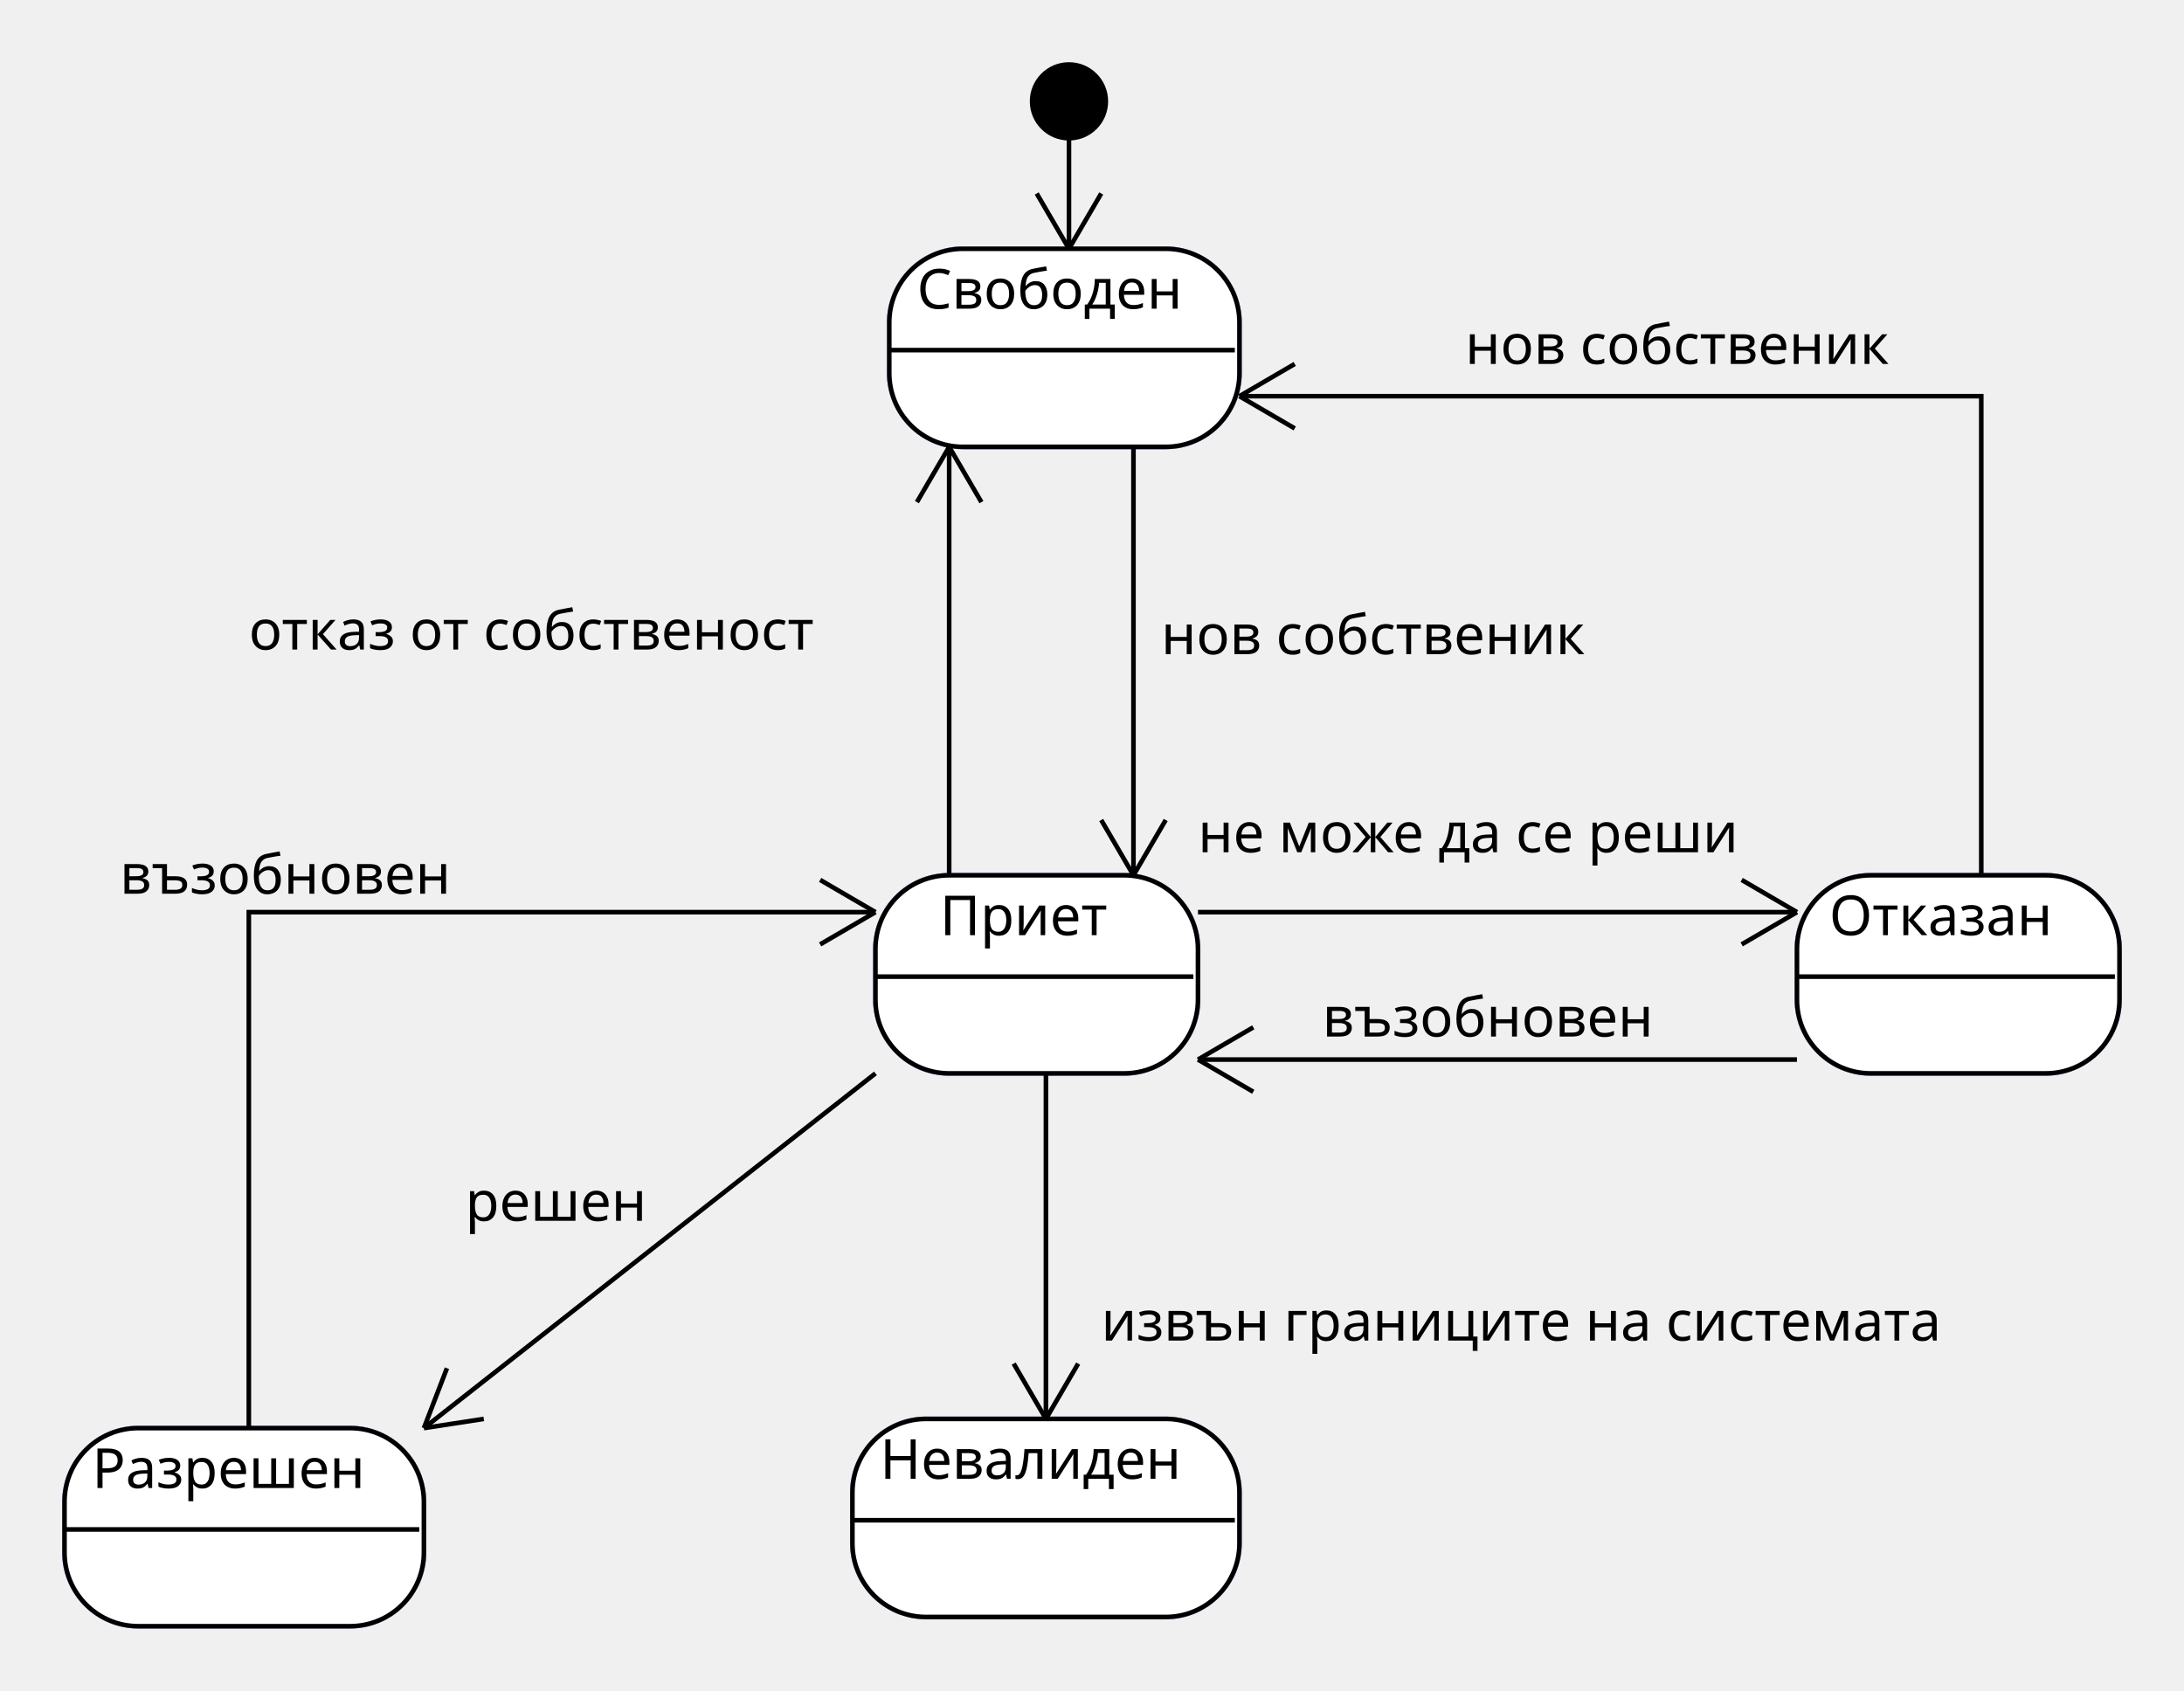
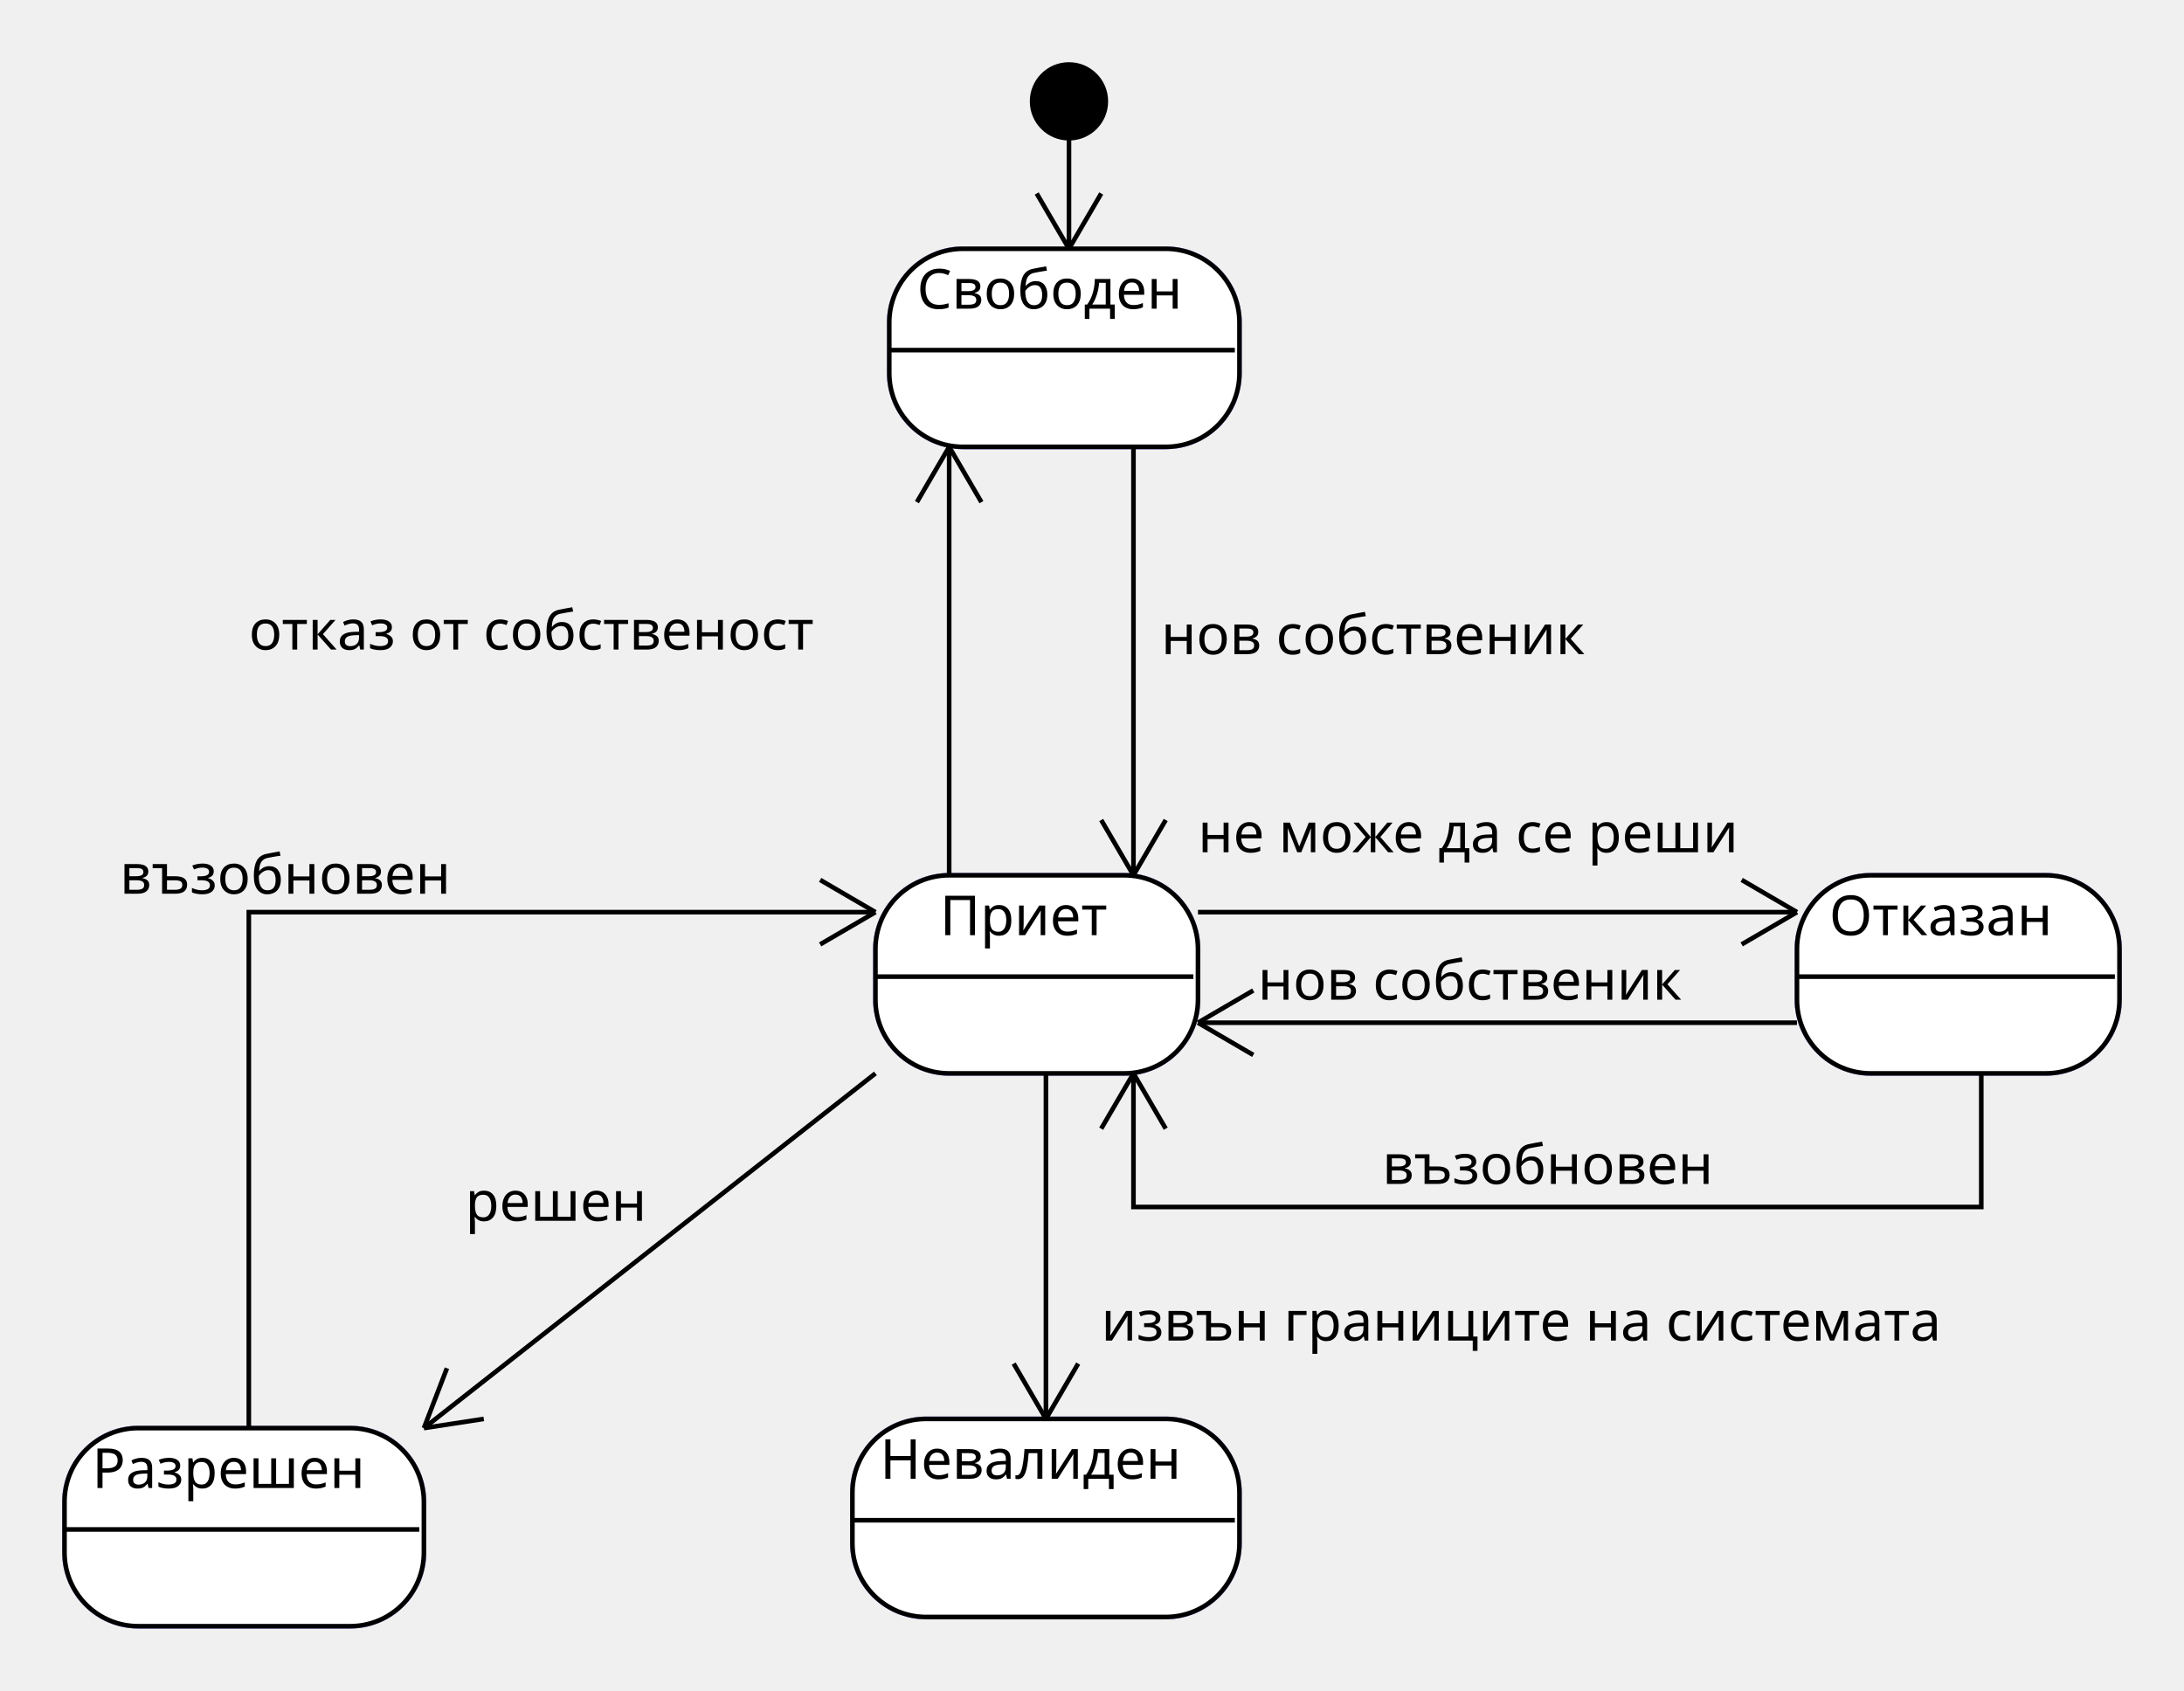
<svg xmlns="http://www.w3.org/2000/svg" height="367" version="1.1" width="474">
  <rect fill="#00ff" height="43" rx="16" ry="16" stroke="#00ff" stroke-width="1" width="76" x="193" y="54" />
  <rect fill="#ffffff" height="43" rx="16" ry="16" stroke="#ffffff" stroke-width="1" width="76" x="193" y="54" />
  <rect fill="#ffffff" height="43" rx="16" ry="16" stroke="#000000" stroke-width="1" width="76" x="193" y="54" />
  <text font-family="Dialog" font-size="12" x="199" y="67">
Свободен</text>
  <line fill="#000000" stroke="#000000" stroke-width="1" x1="193" x2="268" y1="76" y2="76" />
  <rect fill="#00ff" height="43" rx="16" ry="16" stroke="#00ff" stroke-width="1" width="70" x="190" y="190" />
  <rect fill="#ffffff" height="43" rx="16" ry="16" stroke="#ffffff" stroke-width="1" width="70" x="190" y="190" />
  <rect fill="#ffffff" height="43" rx="16" ry="16" stroke="#000000" stroke-width="1" width="70" x="190" y="190" />
  <text font-family="Dialog" font-size="12" x="204" y="203">
Приет</text>
  <line fill="#000000" stroke="#000000" stroke-width="1" x1="190" x2="259" y1="212" y2="212" />
  <rect fill="#00ff" height="43" rx="16" ry="16" stroke="#00ff" stroke-width="1" width="78" x="14" y="310" />
  <rect fill="#ffffff" height="43" rx="16" ry="16" stroke="#ffffff" stroke-width="1" width="78" x="14" y="310" />
  <rect fill="#ffffff" height="43" rx="16" ry="16" stroke="#000000" stroke-width="1" width="78" x="14" y="310" />
  <text font-family="Dialog" font-size="12" x="20" y="323">
Разрешен</text>
  <line fill="#000000" stroke="#000000" stroke-width="1" x1="14" x2="91" y1="332" y2="332" />
  <rect fill="#00ff" height="43" rx="16" ry="16" stroke="#00ff" stroke-width="1" width="70" x="390" y="190" />
  <rect fill="#ffffff" height="43" rx="16" ry="16" stroke="#ffffff" stroke-width="1" width="70" x="390" y="190" />
  <rect fill="#ffffff" height="43" rx="16" ry="16" stroke="#000000" stroke-width="1" width="70" x="390" y="190" />
  <text font-family="Dialog" font-size="12" x="397" y="203">
Отказан</text>
  <line fill="#000000" stroke="#000000" stroke-width="1" x1="390" x2="459" y1="212" y2="212" />
  <rect fill="#00ff" height="43" rx="16" ry="16" stroke="#00ff" stroke-width="1" width="84" x="185" y="308" />
  <rect fill="#ffffff" height="43" rx="16" ry="16" stroke="#ffffff" stroke-width="1" width="84" x="185" y="308" />
  <rect fill="#ffffff" height="43" rx="16" ry="16" stroke="#000000" stroke-width="1" width="84" x="185" y="308" />
  <text font-family="Dialog" font-size="12" x="191" y="321">
Невалиден</text>
  <line fill="#000000" stroke="#000000" stroke-width="1" x1="185" x2="268" y1="330" y2="330" />
  <polyline fill="none" points="246,97 246,190" stroke="#000000" stroke-width="1" />
  <line fill="#000000" stroke="#000000" stroke-width="1" x1="239" x2="246" y1="178" y2="190" />
  <line fill="#000000" stroke="#000000" stroke-width="1" x1="253" x2="246" y1="178" y2="190" />
  <text font-family="Dialog" font-size="12" x="252" y="142">
нов собственик</text>
  <polyline fill="none" points="190,233 92,310" stroke="#000000" stroke-width="1" />
  <line fill="#000000" stroke="#000000" stroke-width="1" x1="97" x2="92" y1="297" y2="310" />
  <line fill="#000000" stroke="#000000" stroke-width="1" x1="105" x2="92" y1="308" y2="310" />
  <text font-family="Dialog" font-size="12" x="101" y="265">
решен</text>
  <polyline fill="none" points="260,198 390,198" stroke="#000000" stroke-width="1" />
  <line fill="#000000" stroke="#000000" stroke-width="1" x1="378" x2="390" y1="205" y2="198" />
  <line fill="#000000" stroke="#000000" stroke-width="1" x1="378" x2="390" y1="191" y2="198" />
  <text font-family="Dialog" font-size="12" x="260" y="185">
не може да се реши</text>
  <polyline fill="none" points="227,233 227,308" stroke="#000000" stroke-width="1" />
  <line fill="#000000" stroke="#000000" stroke-width="1" x1="220" x2="227" y1="296" y2="308" />
  <line fill="#000000" stroke="#000000" stroke-width="1" x1="234" x2="227" y1="296" y2="308" />
  <text font-family="Dialog" font-size="12" x="239" y="291">
извън границите на системата</text>
  <polyline fill="none" points="54,310 54,198 190,198" stroke="#000000" stroke-width="1" />
  <line fill="#000000" stroke="#000000" stroke-width="1" x1="178" x2="190" y1="205" y2="198" />
  <line fill="#000000" stroke="#000000" stroke-width="1" x1="178" x2="190" y1="191" y2="198" />
  <text font-family="Dialog" font-size="12" x="26" y="194">
възобновен</text>
  <ellipse cx="232" cy="22" fill="#000000" rx="8.0" ry="8.0" stroke="#000000" stroke-width="1" />
  <polyline fill="none" points="232,30 232,54" stroke="#000000" stroke-width="1" />
  <line fill="#000000" stroke="#000000" stroke-width="1" x1="225" x2="232" y1="42" y2="54" />
  <line fill="#000000" stroke="#000000" stroke-width="1" x1="239" x2="232" y1="42" y2="54" />
  <polyline fill="none" points="206,190 206,97" stroke="#000000" stroke-width="1" />
  <line fill="#000000" stroke="#000000" stroke-width="1" x1="213" x2="206" y1="109" y2="97" />
  <line fill="#000000" stroke="#000000" stroke-width="1" x1="199" x2="206" y1="109" y2="97" />
  <text font-family="Dialog" font-size="12" x="54" y="141">
отказ от собственост</text>
-   <polyline fill="none" points="430,190 430,86 269,86" stroke="#000000" stroke-width="1" />
-   <line fill="#000000" stroke="#000000" stroke-width="1" x1="281" x2="269" y1="79" y2="86" />
-   <line fill="#000000" stroke="#000000" stroke-width="1" x1="281" x2="269" y1="93" y2="86" />
-   <text font-family="Dialog" font-size="12" x="318" y="79">
+   <polyline fill="none" points="390,222 260,222" stroke="#000000" stroke-width="1" />
+   <line fill="#000000" stroke="#000000" stroke-width="1" x1="272" x2="260" y1="215" y2="222" />
+   <line fill="#000000" stroke="#000000" stroke-width="1" x1="272" x2="260" y1="229" y2="222" />
+   <text font-family="Dialog" font-size="12" x="273" y="217">
нов собственик</text>
-   <polyline fill="none" points="390,230 260,230" stroke="#000000" stroke-width="1" />
-   <line fill="#000000" stroke="#000000" stroke-width="1" x1="272" x2="260" y1="223" y2="230" />
-   <line fill="#000000" stroke="#000000" stroke-width="1" x1="272" x2="260" y1="237" y2="230" />
-   <text font-family="Dialog" font-size="12" x="287" y="225">
+   <polyline fill="none" points="430,233 430,262 246,262 246,233" stroke="#000000" stroke-width="1" />
+   <line fill="#000000" stroke="#000000" stroke-width="1" x1="253" x2="246" y1="245" y2="233" />
+   <line fill="#000000" stroke="#000000" stroke-width="1" x1="239" x2="246" y1="245" y2="233" />
+   <text font-family="Dialog" font-size="12" x="300" y="257">
възобновен</text>
</svg>
